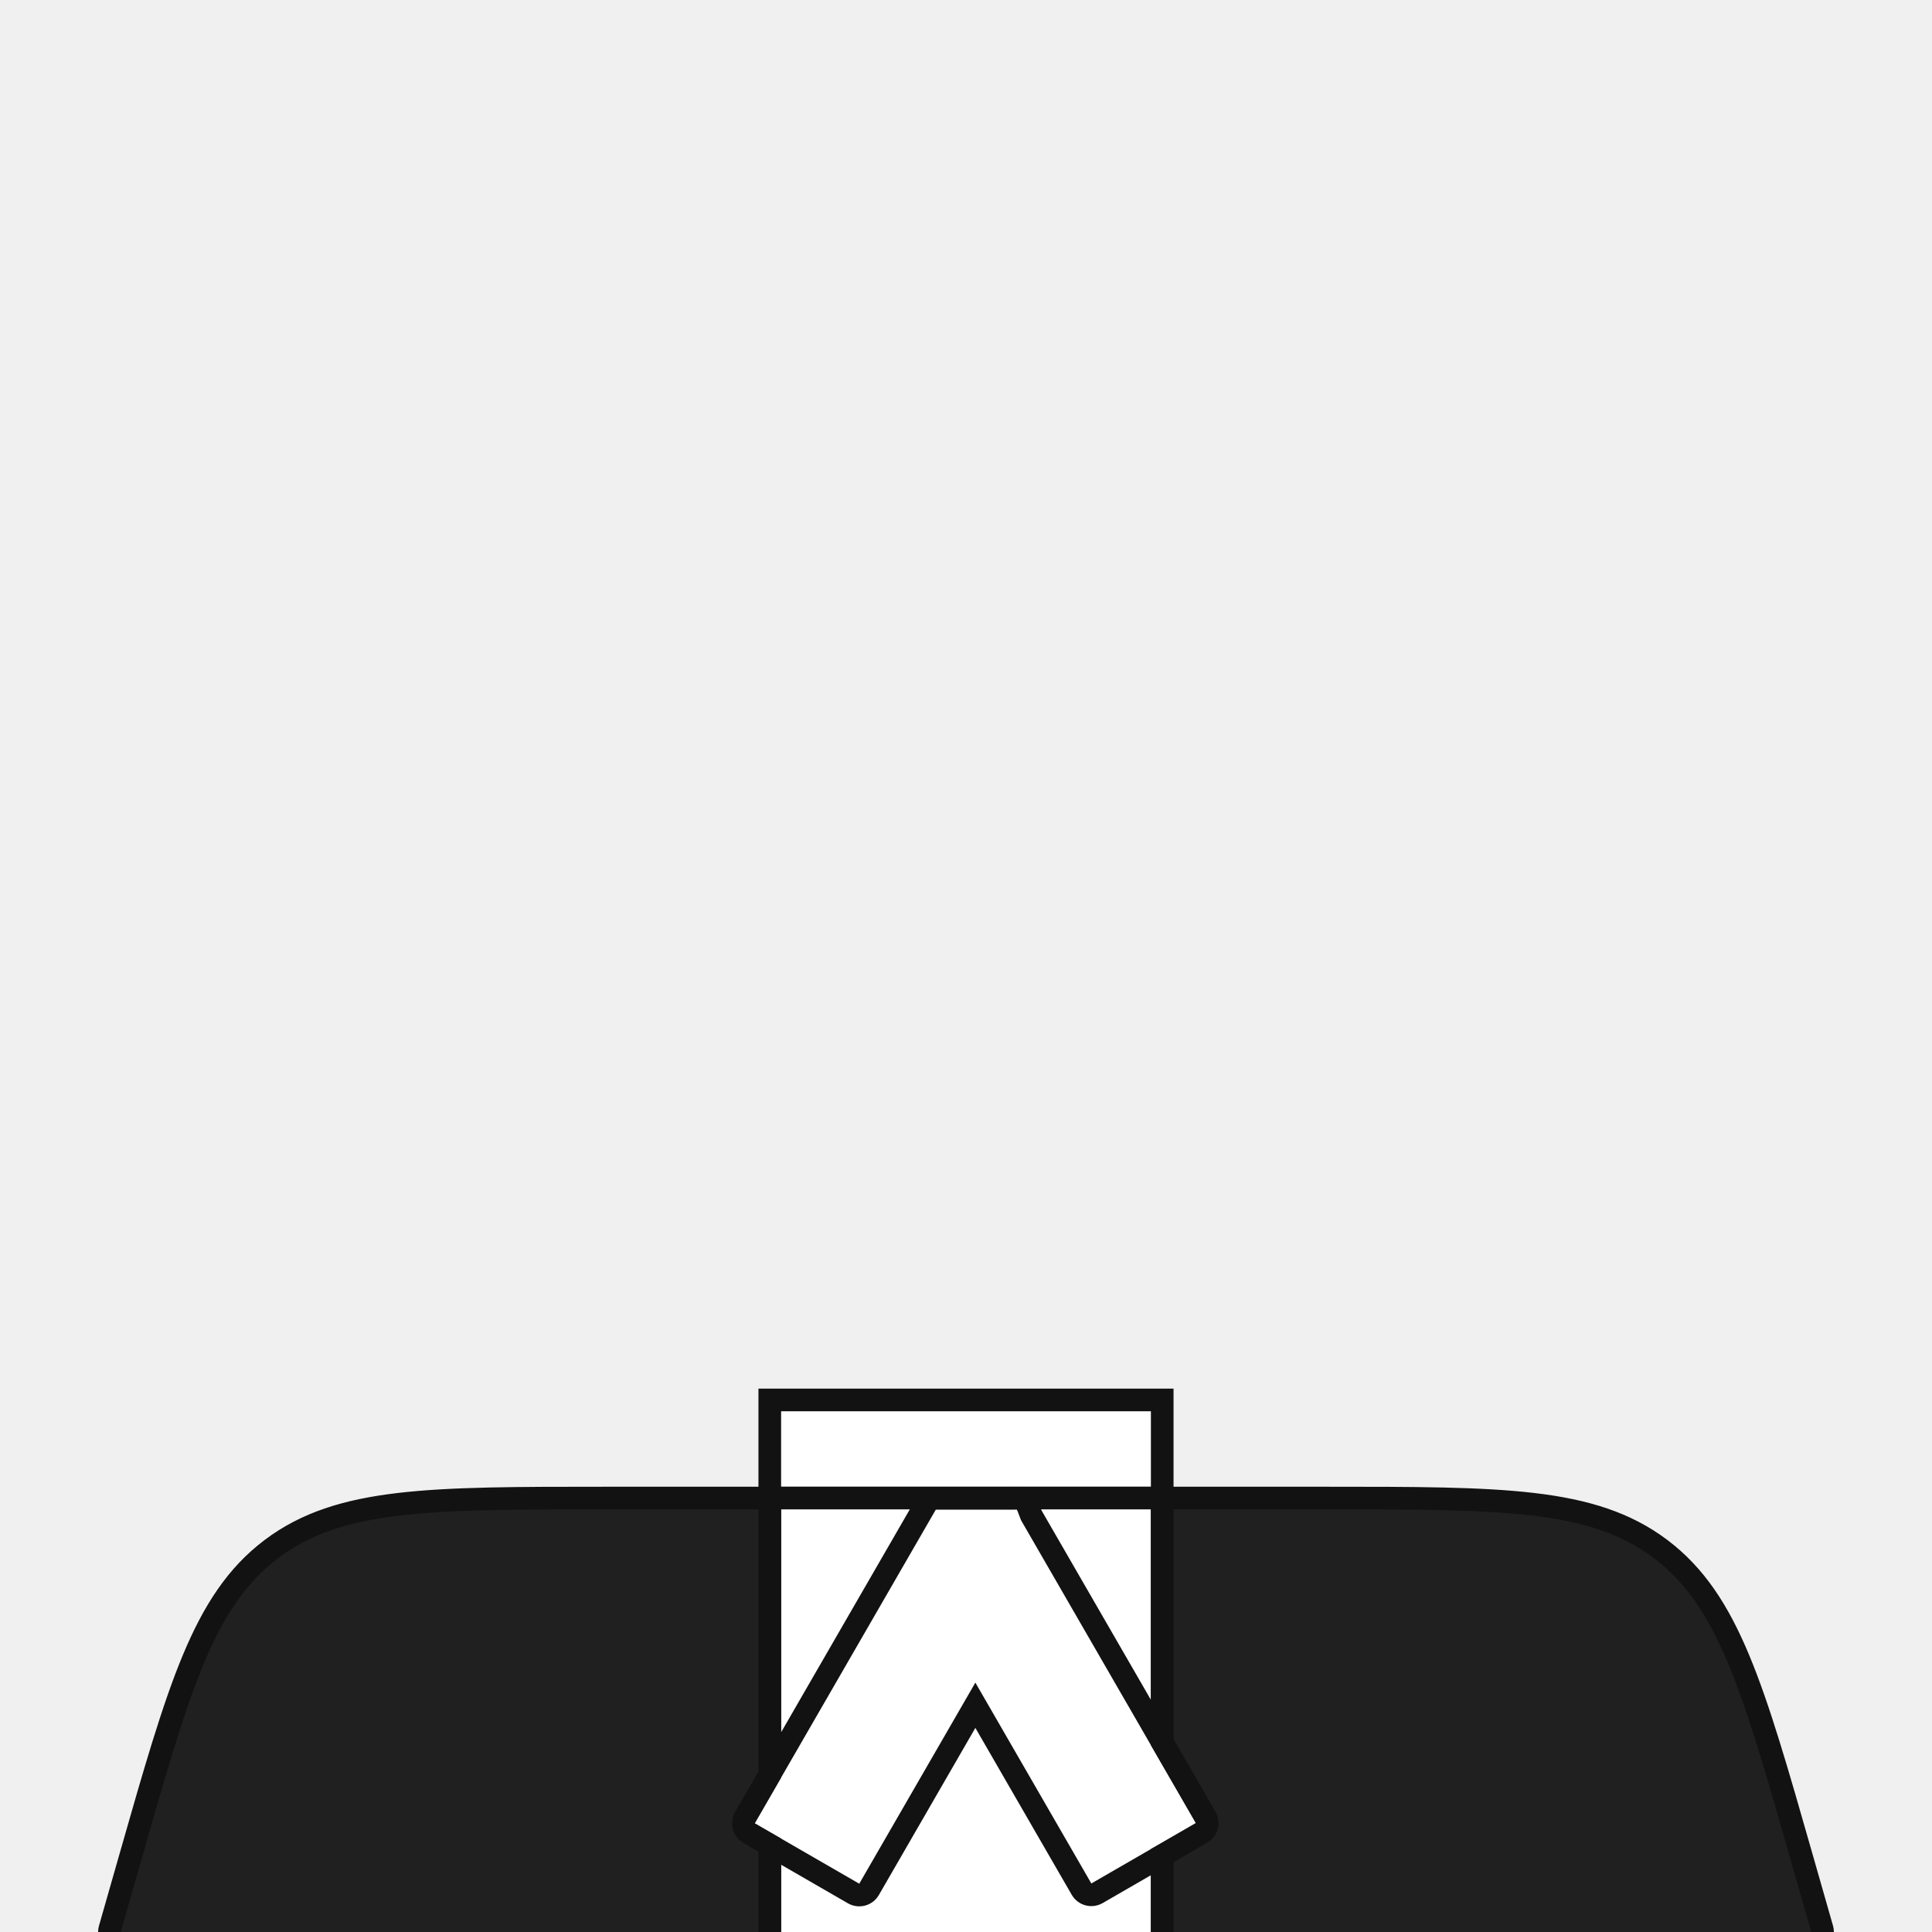
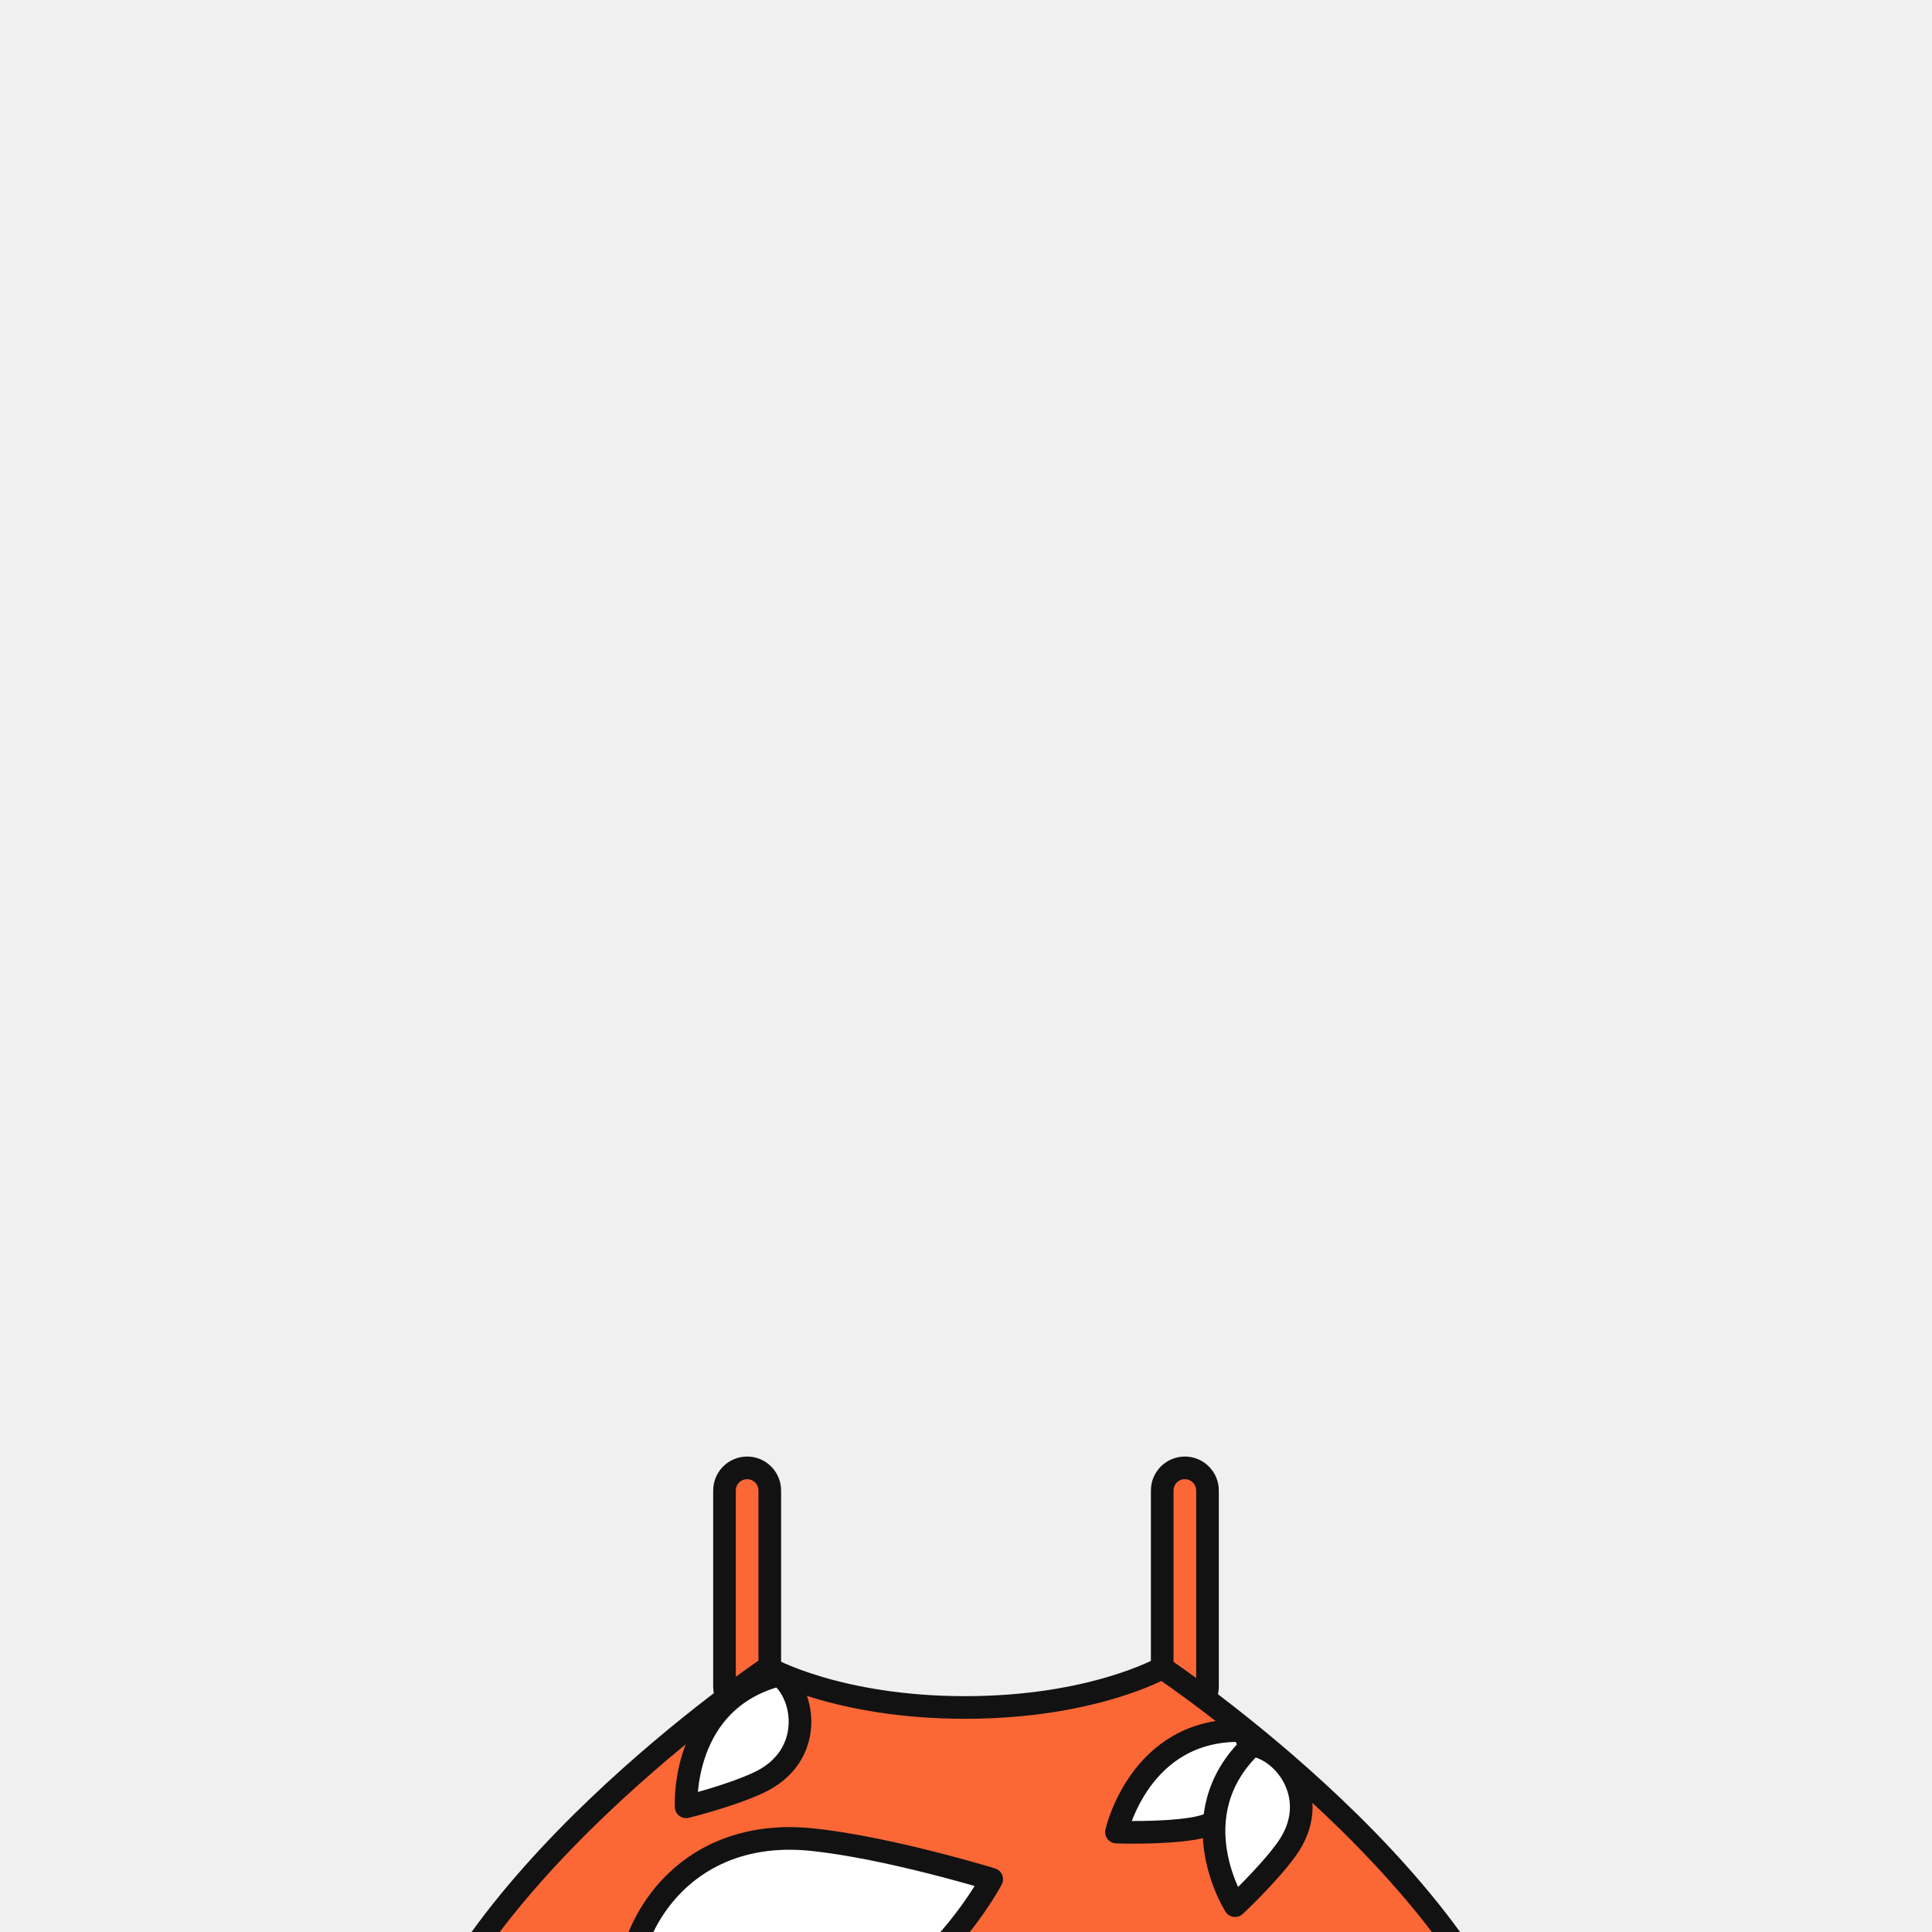
<svg xmlns="http://www.w3.org/2000/svg" width="512" height="512" viewBox="0 0 512 512" fill="none">
-   <g clip-path="url(#clip0_3720_1344)">
-     <path d="M207 397H204V394V374V371H207H257H305H308V374V394V397H305H207Z" fill="white" stroke="#121212" stroke-width="6" />
-     <path d="M207 515H204V512V400V397H207H257H305H308V400V512V515H305H207Z" fill="white" stroke="#121212" stroke-width="6" />
-     <path d="M204 400C204 398.343 202.657 397 201 397H160.551H160.349C137.284 397 119.713 397 105.783 398.634C91.733 400.281 81.064 403.619 71.928 410.511C62.792 417.402 56.652 426.743 51.208 439.8C45.81 452.746 40.983 469.64 34.646 491.817L34.591 492.012L29.115 511.176C28.857 512.081 29.038 513.055 29.605 513.807C30.172 514.558 31.059 515 32 515H201C202.657 515 204 513.657 204 512V400Z" fill="#202020" stroke="#121212" stroke-width="6" stroke-linejoin="round" />
-     <path d="M308 400C308 398.343 309.343 397 311 397H351.449H351.651C374.716 397 392.287 397 406.217 398.634C420.267 400.281 430.936 403.619 440.072 410.511C449.208 417.402 455.348 426.743 460.792 439.8C466.19 452.746 471.017 469.64 477.354 491.817L477.409 492.012L482.885 511.176C483.143 512.081 482.962 513.055 482.395 513.807C481.828 514.558 480.941 515 480 515H311C309.343 515 308 513.657 308 512V400Z" fill="#202020" stroke="#121212" stroke-width="6" stroke-linejoin="round" />
-     <mask id="path-5-outside-1_3720_1344" maskUnits="userSpaceOnUse" x="194" y="394" width="129" height="112" fill="black">
-       <rect fill="white" x="194" y="394" width="129" height="112" />
-       <path fill-rule="evenodd" clip-rule="evenodd" d="M258.481 445.909L227.713 499.201L200 483.201L248 400.063L268.817 400.063L268.926 400L268.963 400.063L269.5 400.063L270.602 402.903L316.926 483.138L289.214 499.138L258.481 445.909Z" />
-     </mask>
-     <path fill-rule="evenodd" clip-rule="evenodd" d="M258.481 445.909L227.713 499.201L200 483.201L248 400.063L268.817 400.063L268.926 400L268.963 400.063L269.5 400.063L270.602 402.903L316.926 483.138L289.214 499.138L258.481 445.909Z" fill="white" />
-     <path d="M258.481 445.909L263.678 442.909C262.606 441.052 260.625 439.909 258.481 439.909C256.338 439.909 254.357 441.052 253.285 442.909L258.481 445.909ZM227.713 499.201L224.713 504.398C226.091 505.193 227.729 505.409 229.266 504.997C230.803 504.585 232.113 503.58 232.909 502.201L227.713 499.201ZM200 483.201L194.804 480.201C194.008 481.58 193.793 483.217 194.204 484.754C194.616 486.291 195.622 487.602 197 488.398L200 483.201ZM248 400.063L248 394.063C245.856 394.063 243.876 395.207 242.804 397.063L248 400.063ZM268.817 400.063L268.817 406.063C269.87 406.063 270.905 405.786 271.817 405.259L268.817 400.063ZM268.926 400L274.123 397C273.327 395.622 272.016 394.616 270.479 394.204C268.942 393.793 267.305 394.008 265.926 394.804L268.926 400ZM268.963 400.063L263.767 403.063C264.839 404.92 266.819 406.063 268.963 406.063L268.963 400.063ZM269.5 400.063L275.093 397.891C274.197 395.584 271.975 394.063 269.5 394.063L269.5 400.063ZM270.602 402.903L265.009 405.075C265.12 405.361 265.253 405.637 265.406 405.903L270.602 402.903ZM316.926 483.138L319.926 488.335C321.305 487.539 322.31 486.228 322.722 484.691C323.134 483.154 322.918 481.517 322.123 480.138L316.926 483.138ZM289.214 499.138L284.017 502.138C285.674 505.008 289.344 505.991 292.214 504.335L289.214 499.138ZM253.285 442.909L222.517 496.201L232.909 502.201L263.678 448.909L253.285 442.909ZM230.713 494.005L203 478.005L197 488.398L224.713 504.398L230.713 494.005ZM205.196 486.201L253.196 403.063L242.804 397.063L194.804 480.201L205.196 486.201ZM248 406.063L268.817 406.063L268.817 394.063L248 394.063L248 406.063ZM271.817 405.259L271.926 405.196L265.926 394.804L265.817 394.867L271.817 405.259ZM263.73 403L263.767 403.063L274.159 397.063L274.123 397L263.73 403ZM268.963 406.063L269.5 406.063L269.5 394.063L268.963 394.063L268.963 406.063ZM263.907 402.235L265.009 405.075L276.196 400.731L275.093 397.891L263.907 402.235ZM265.406 405.903L311.73 486.138L322.123 480.138L275.799 399.903L265.406 405.903ZM313.926 477.942L286.214 493.942L292.214 504.335L319.926 488.335L313.926 477.942ZM294.41 496.138L263.678 442.909L253.285 448.909L284.017 502.138L294.41 496.138Z" fill="#121212" mask="url(#path-5-outside-1_3720_1344)" />
+   <g clip-path="url(#clip0_3720_1426)">
+     <rect x="308" y="389" width="12" height="64" rx="6" fill="#FC6736" stroke="#121212" stroke-width="6" stroke-linecap="round" stroke-linejoin="round" />
+     <rect x="192" y="389" width="12" height="64" rx="6" fill="#FC6736" stroke="#121212" stroke-width="6" stroke-linecap="round" stroke-linejoin="round" />
+     <path d="M203.5 442C203.5 442 222 452.5 255.75 452.5C289.5 452.5 308 442 308 442C308 442 396.198 500.906 406 560C425.172 675.578 86.995 675.605 106 560C115.697 501.014 203.5 442 203.5 442Z" fill="#FC6736" stroke="#121212" stroke-width="6" stroke-linecap="round" stroke-linejoin="round" />
+     <path d="M215 487.5C175.5 483.5 160.145 520.682 168.311 540.015C231.311 558.515 262.812 498.015 262.812 498.015C262.812 498.015 235.2 489.546 215 487.5Z" fill="white" stroke="#121212" stroke-width="6" stroke-linecap="round" stroke-linejoin="round" />
+     <path d="M316.097 484.608C332.304 481.978 334.458 465.481 329.127 458.632C301.98 457.985 295.872 485.525 295.872 485.525C295.872 485.525 307.809 485.953 316.097 484.608Z" fill="white" stroke="#121212" stroke-width="6" stroke-linecap="round" stroke-linejoin="round" />
+     <path d="M201.044 472.424C215.918 465.471 213.489 449.012 206.49 443.878C180.198 450.664 181.837 478.826 181.837 478.826C181.837 478.826 193.437 475.98 201.044 472.424Z" fill="white" stroke="#121212" stroke-width="6" stroke-linecap="round" stroke-linejoin="round" />
+     <path d="M340.955 490.069C350.555 476.749 340.414 463.561 331.801 462.488C312.148 481.226 327.302 505.019 327.302 505.019C327.302 505.019 336.045 496.881 340.955 490.069Z" fill="white" stroke="#121212" stroke-width="6" stroke-linecap="round" stroke-linejoin="round" />
  </g>
  <defs>
-     <clipPath id="clip0_3720_1344">
+     <clipPath id="clip0_3720_1426">
      <rect width="512" height="512" fill="white" />
    </clipPath>
  </defs>
</svg>
